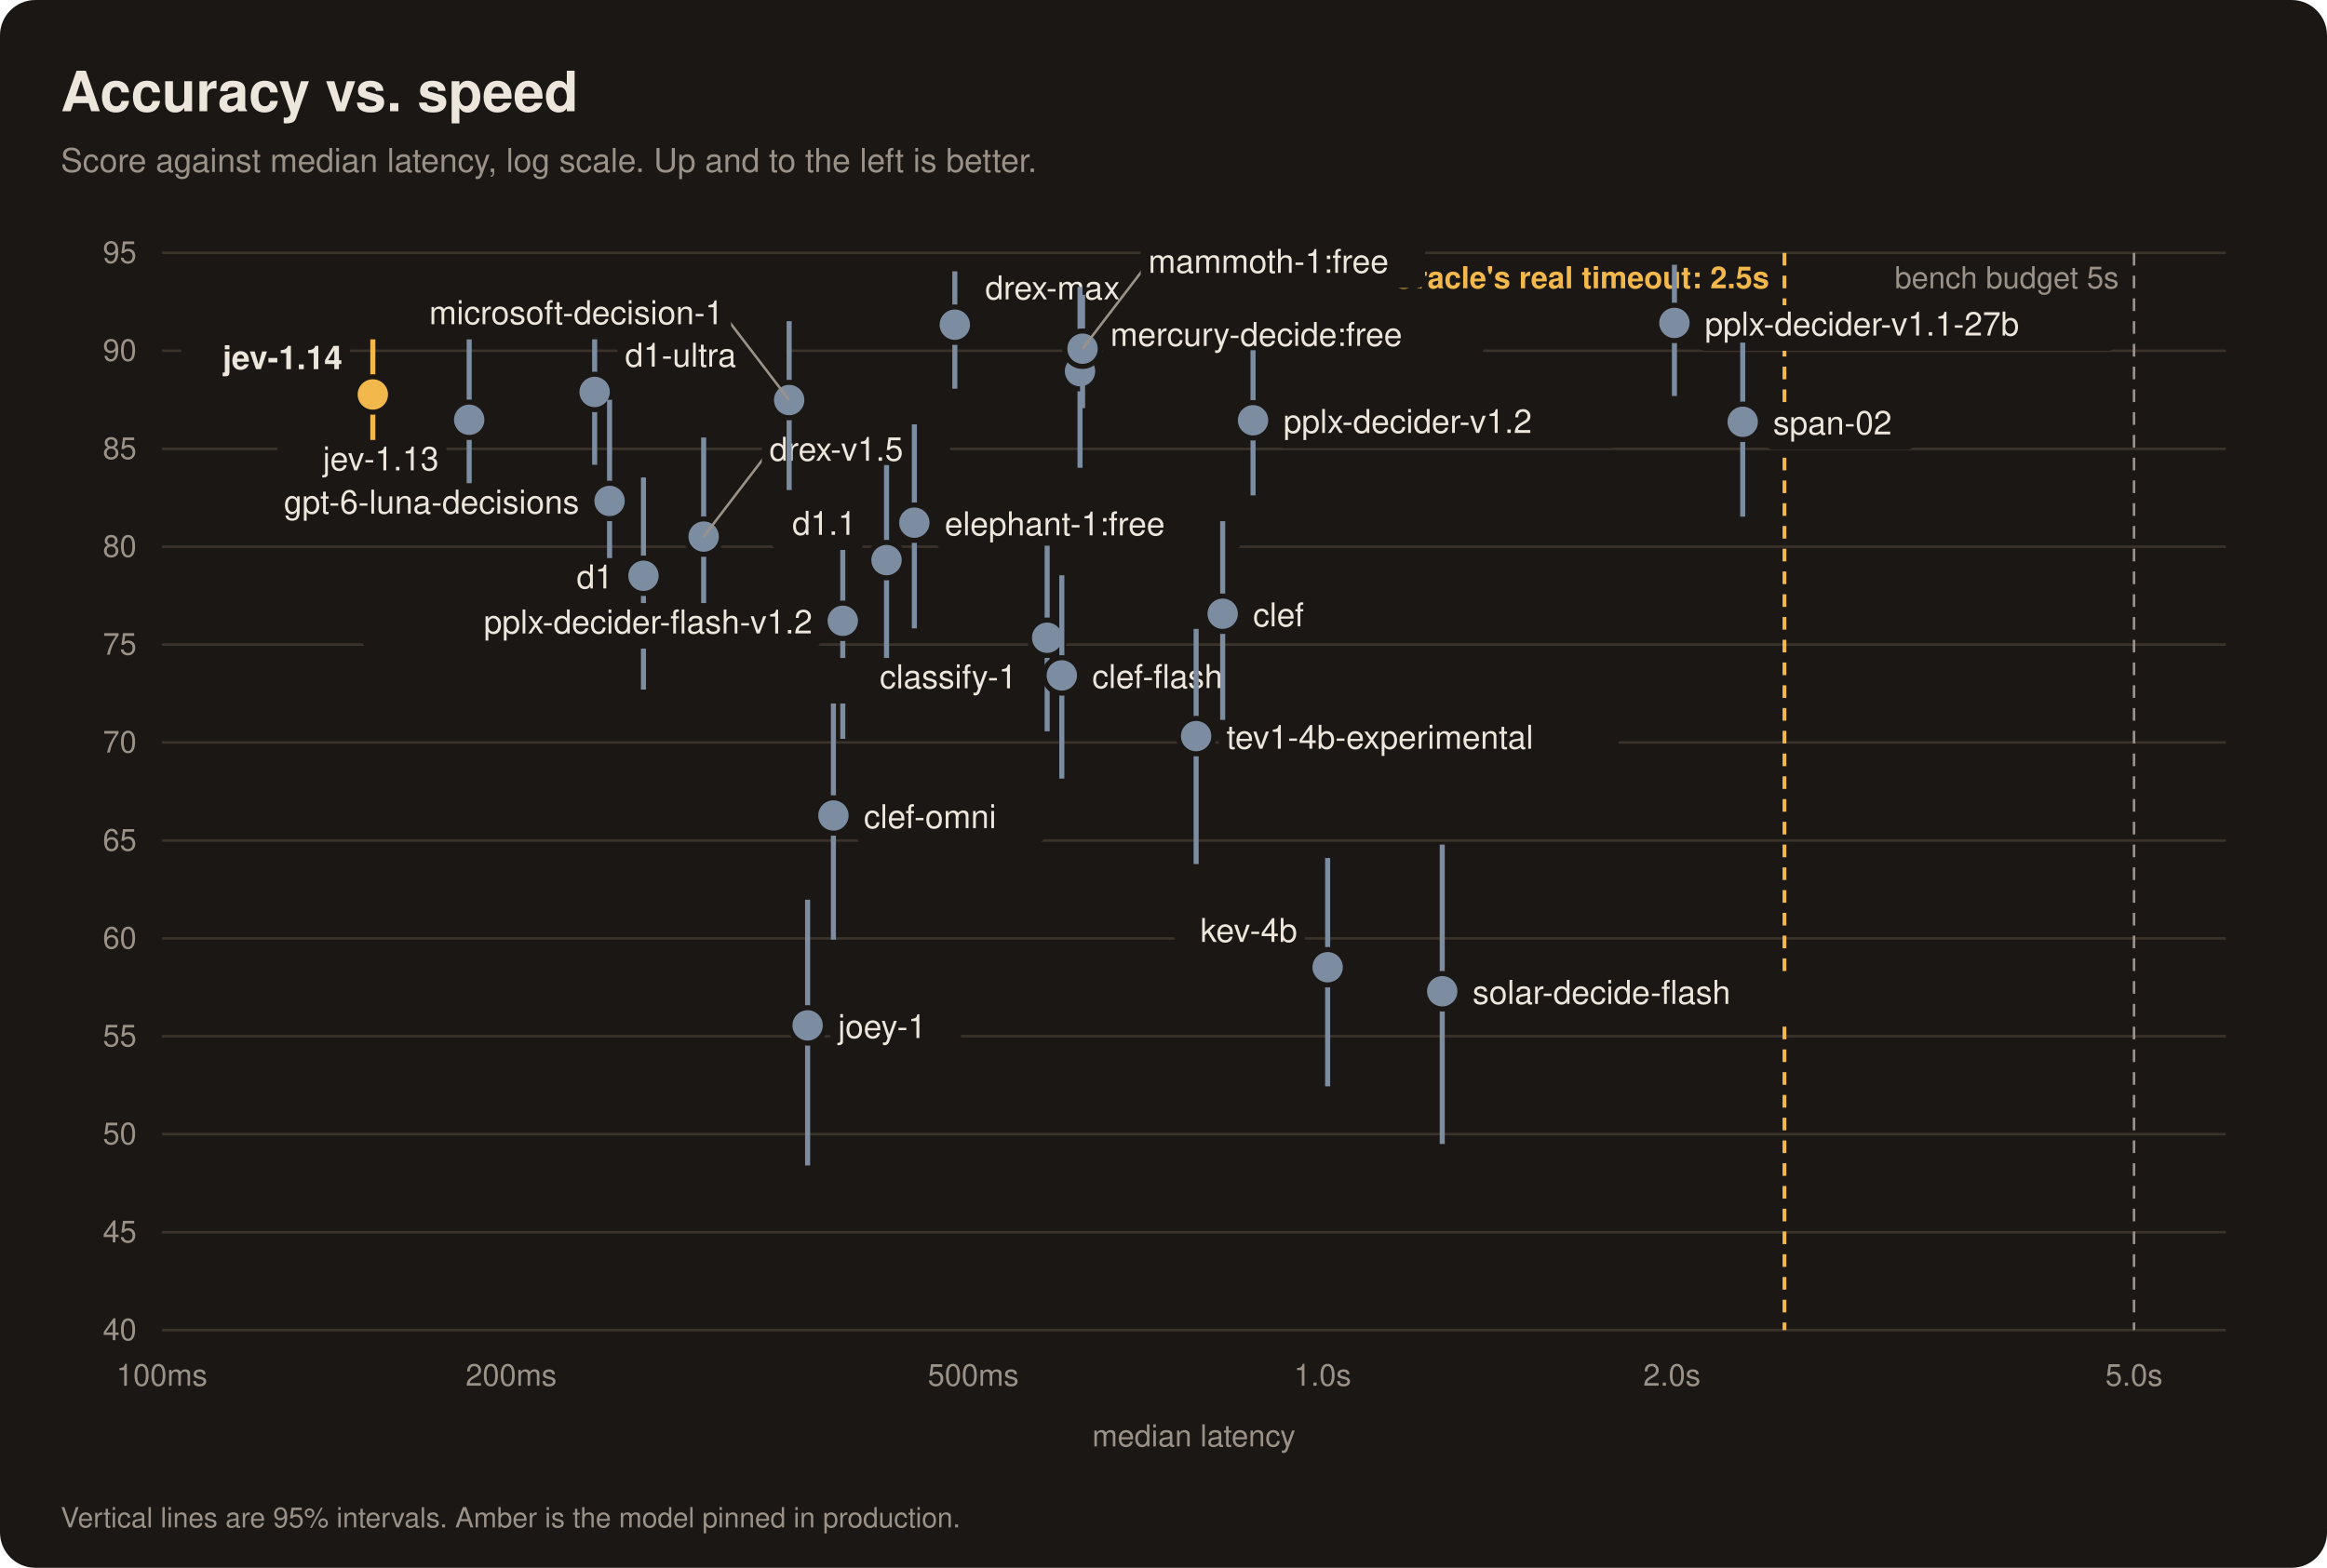
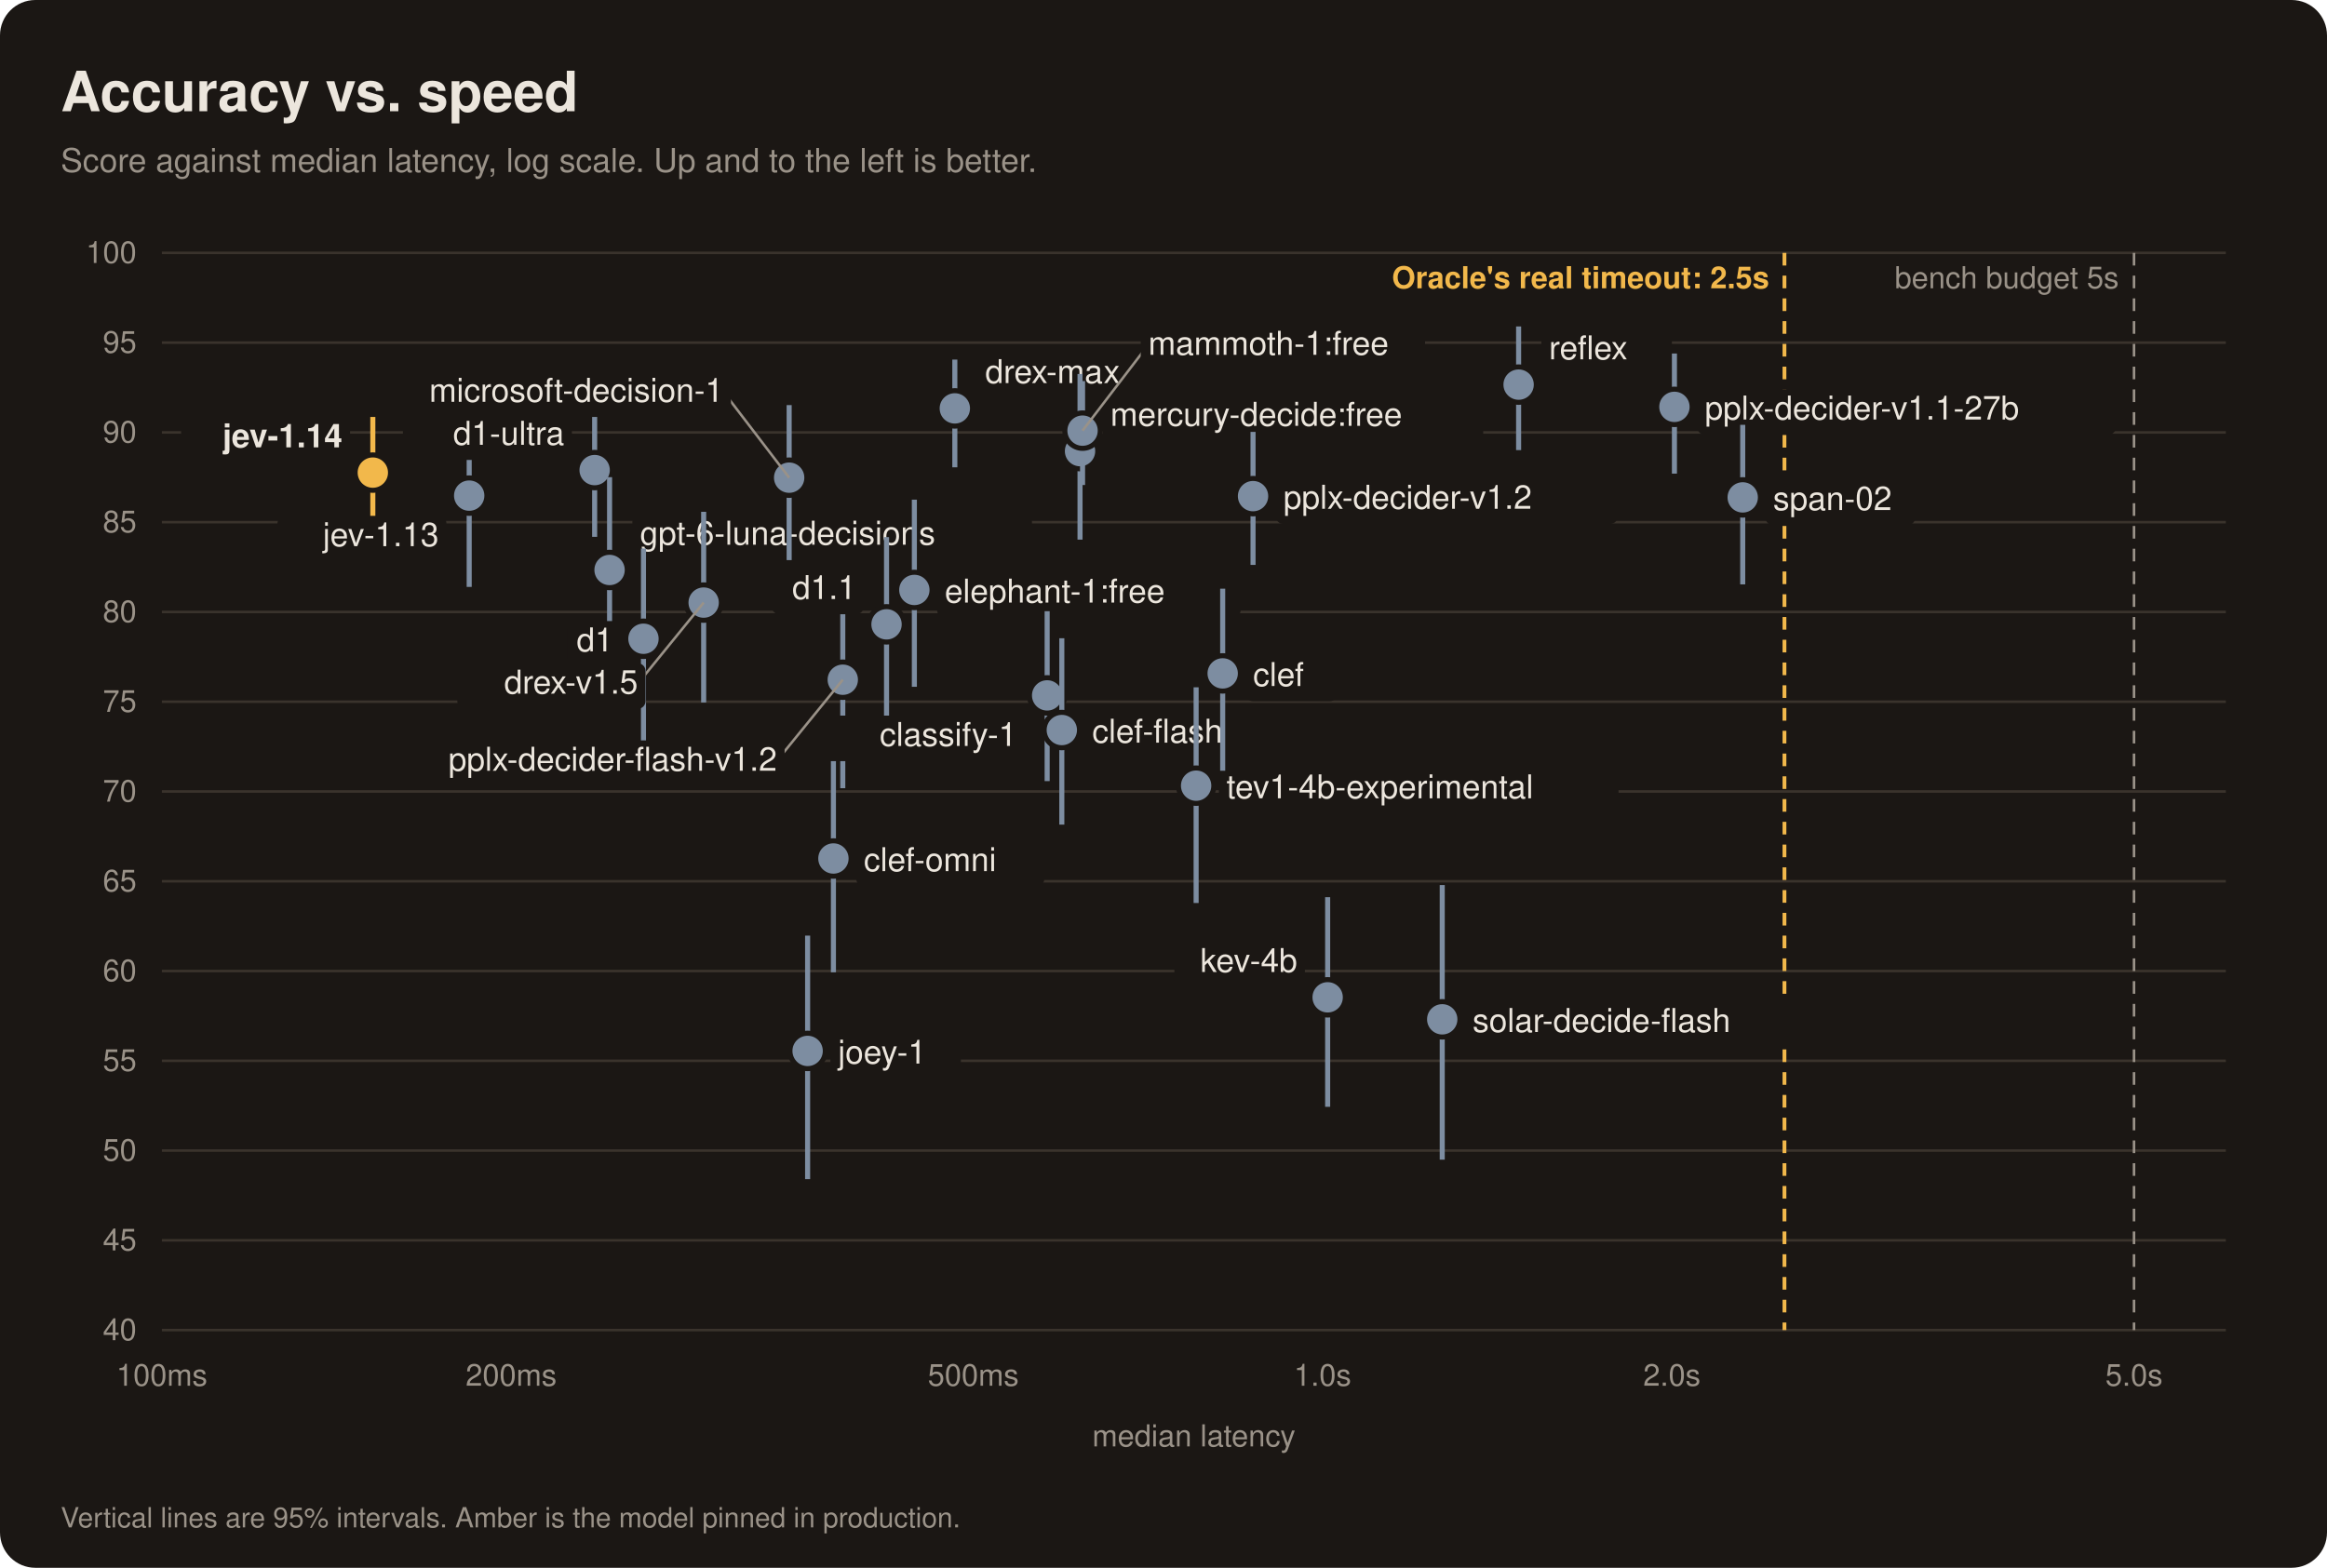
<svg xmlns="http://www.w3.org/2000/svg" viewBox="0 0 920 620" width="920" role="img" aria-label="Accuracy vs. speed" font-family="-apple-system,BlinkMacSystemFont,'Segoe UI',Helvetica,Arial,sans-serif">
  <rect width="920" height="620" rx="14" fill="#1b1714" />
  <text x="24.0" y="44.0" font-size="22" font-weight="700" fill="#ece6dd" text-anchor="start">Accuracy vs. speed</text>
  <text x="24.0" y="68.0" font-size="13" font-weight="400" fill="#9a9288" text-anchor="start">Score against median latency, log scale. Up and to the left is better.</text>
  <line x1="64.0" y1="526.0" x2="880.0" y2="526.0" stroke="#3a332c" stroke-width="1.0" />
  <text x="54.0" y="530.0" font-size="12" font-weight="400" fill="#9a9288" text-anchor="end">40</text>
-   <line x1="64.0" y1="487.3" x2="880.0" y2="487.3" stroke="#3a332c" stroke-width="1.0" />
-   <text x="54.0" y="491.3" font-size="12" font-weight="400" fill="#9a9288" text-anchor="end">45</text>
-   <line x1="64.0" y1="448.5" x2="880.0" y2="448.5" stroke="#3a332c" stroke-width="1.0" />
-   <text x="54.0" y="452.5" font-size="12" font-weight="400" fill="#9a9288" text-anchor="end">50</text>
-   <line x1="64.0" y1="409.8" x2="880.0" y2="409.8" stroke="#3a332c" stroke-width="1.0" />
-   <text x="54.0" y="413.8" font-size="12" font-weight="400" fill="#9a9288" text-anchor="end">55</text>
-   <line x1="64.0" y1="371.1" x2="880.0" y2="371.1" stroke="#3a332c" stroke-width="1.0" />
-   <text x="54.0" y="375.1" font-size="12" font-weight="400" fill="#9a9288" text-anchor="end">60</text>
-   <line x1="64.0" y1="332.4" x2="880.0" y2="332.4" stroke="#3a332c" stroke-width="1.0" />
-   <text x="54.0" y="336.4" font-size="12" font-weight="400" fill="#9a9288" text-anchor="end">65</text>
-   <line x1="64.0" y1="293.6" x2="880.0" y2="293.6" stroke="#3a332c" stroke-width="1.0" />
-   <text x="54.0" y="297.6" font-size="12" font-weight="400" fill="#9a9288" text-anchor="end">70</text>
-   <line x1="64.0" y1="254.9" x2="880.0" y2="254.9" stroke="#3a332c" stroke-width="1.0" />
-   <text x="54.0" y="258.9" font-size="12" font-weight="400" fill="#9a9288" text-anchor="end">75</text>
-   <line x1="64.0" y1="216.2" x2="880.0" y2="216.2" stroke="#3a332c" stroke-width="1.0" />
-   <text x="54.0" y="220.2" font-size="12" font-weight="400" fill="#9a9288" text-anchor="end">80</text>
-   <line x1="64.0" y1="177.5" x2="880.0" y2="177.5" stroke="#3a332c" stroke-width="1.0" />
-   <text x="54.0" y="181.5" font-size="12" font-weight="400" fill="#9a9288" text-anchor="end">85</text>
-   <line x1="64.0" y1="138.7" x2="880.0" y2="138.7" stroke="#3a332c" stroke-width="1.0" />
-   <text x="54.0" y="142.7" font-size="12" font-weight="400" fill="#9a9288" text-anchor="end">90</text>
+   <line x1="64.0" y1="490.5" x2="880.0" y2="490.5" stroke="#3a332c" stroke-width="1.0" />
+   <text x="54.0" y="494.5" font-size="12" font-weight="400" fill="#9a9288" text-anchor="end">45</text>
+   <line x1="64.0" y1="455.0" x2="880.0" y2="455.0" stroke="#3a332c" stroke-width="1.0" />
+   <text x="54.0" y="459.0" font-size="12" font-weight="400" fill="#9a9288" text-anchor="end">50</text>
+   <line x1="64.0" y1="419.5" x2="880.0" y2="419.5" stroke="#3a332c" stroke-width="1.0" />
+   <text x="54.0" y="423.5" font-size="12" font-weight="400" fill="#9a9288" text-anchor="end">55</text>
+   <line x1="64.0" y1="384.0" x2="880.0" y2="384.0" stroke="#3a332c" stroke-width="1.0" />
+   <text x="54.0" y="388.0" font-size="12" font-weight="400" fill="#9a9288" text-anchor="end">60</text>
+   <line x1="64.0" y1="348.5" x2="880.0" y2="348.5" stroke="#3a332c" stroke-width="1.0" />
+   <text x="54.0" y="352.5" font-size="12" font-weight="400" fill="#9a9288" text-anchor="end">65</text>
+   <line x1="64.0" y1="313.0" x2="880.0" y2="313.0" stroke="#3a332c" stroke-width="1.0" />
+   <text x="54.0" y="317.0" font-size="12" font-weight="400" fill="#9a9288" text-anchor="end">70</text>
+   <line x1="64.0" y1="277.5" x2="880.0" y2="277.5" stroke="#3a332c" stroke-width="1.0" />
+   <text x="54.0" y="281.5" font-size="12" font-weight="400" fill="#9a9288" text-anchor="end">75</text>
+   <line x1="64.0" y1="242.0" x2="880.0" y2="242.0" stroke="#3a332c" stroke-width="1.0" />
+   <text x="54.0" y="246.0" font-size="12" font-weight="400" fill="#9a9288" text-anchor="end">80</text>
+   <line x1="64.0" y1="206.5" x2="880.0" y2="206.5" stroke="#3a332c" stroke-width="1.0" />
+   <text x="54.0" y="210.5" font-size="12" font-weight="400" fill="#9a9288" text-anchor="end">85</text>
+   <line x1="64.0" y1="171.0" x2="880.0" y2="171.0" stroke="#3a332c" stroke-width="1.0" />
+   <text x="54.0" y="175.0" font-size="12" font-weight="400" fill="#9a9288" text-anchor="end">90</text>
+   <line x1="64.0" y1="135.5" x2="880.0" y2="135.5" stroke="#3a332c" stroke-width="1.0" />
+   <text x="54.0" y="139.5" font-size="12" font-weight="400" fill="#9a9288" text-anchor="end">95</text>
  <line x1="64.0" y1="100.0" x2="880.0" y2="100.0" stroke="#3a332c" stroke-width="1.0" />
-   <text x="54.0" y="104.0" font-size="12" font-weight="400" fill="#9a9288" text-anchor="end">95</text>
+   <text x="54.0" y="104.0" font-size="12" font-weight="400" fill="#9a9288" text-anchor="end">100</text>
  <text x="64.0" y="548.0" font-size="12" font-weight="400" fill="#9a9288" text-anchor="middle">100ms</text>
  <text x="202.1" y="548.0" font-size="12" font-weight="400" fill="#9a9288" text-anchor="middle">200ms</text>
  <text x="384.8" y="548.0" font-size="12" font-weight="400" fill="#9a9288" text-anchor="middle">500ms</text>
  <text x="522.9" y="548.0" font-size="12" font-weight="400" fill="#9a9288" text-anchor="middle">1.0s</text>
  <text x="661.0" y="548.0" font-size="12" font-weight="400" fill="#9a9288" text-anchor="middle">2.0s</text>
  <text x="843.7" y="548.0" font-size="12" font-weight="400" fill="#9a9288" text-anchor="middle">5.0s</text>
  <text x="472.0" y="572.0" font-size="12" font-weight="400" fill="#9a9288" text-anchor="middle">median latency</text>
  <line x1="705.5" y1="100.0" x2="705.5" y2="526.0" stroke="#f2b84b" stroke-width="1.5" stroke-dasharray="5 4" />
  <text x="699.5" y="114.0" font-size="12" font-weight="600" fill="#f2b84b" text-anchor="end">Oracle's real timeout: 2.5s</text>
  <line x1="843.7" y1="100.0" x2="843.7" y2="526.0" stroke="#9a9288" stroke-width="1.0" stroke-dasharray="5 4" />
  <text x="837.7" y="114.0" font-size="12" font-weight="400" fill="#9a9288" text-anchor="end">bench budget 5s</text>
-   <line x1="147.4" y1="191.3" x2="147.4" y2="123.6" stroke="#f2b84b" stroke-width="2.0" />
-   <circle cx="147.4" cy="156.0" r="7" fill="#f2b84b" stroke="#1b1714" stroke-width="2" />
-   <rect x="71.6" y="134.0" width="66.8" height="18.0" rx="3.0" fill="#1b1714" />
-   <text x="135.4" y="146.0" font-size="13" font-weight="700" fill="#ece6dd" text-anchor="end">jev-1.14</text>
-   <line x1="185.5" y1="205.3" x2="185.5" y2="131.4" stroke="#7d8da1" stroke-width="2.0" />
-   <circle cx="185.5" cy="166.0" r="7" fill="#7d8da1" stroke="#1b1714" stroke-width="2" />
-   <rect x="109.7" y="174.0" width="66.8" height="18.0" rx="3.0" fill="#1b1714" />
-   <text x="173.5" y="186.0" font-size="13" font-weight="500" fill="#ece6dd" text-anchor="end">jev-1.13</text>
-   <line x1="235.1" y1="183.8" x2="235.1" y2="129.9" stroke="#7d8da1" stroke-width="2.0" />
-   <circle cx="235.1" cy="155.0" r="7" fill="#7d8da1" stroke="#1b1714" stroke-width="2" />
-   <rect x="244.1" y="133.0" width="66.8" height="18.0" rx="3.0" fill="#1b1714" />
-   <text x="247.1" y="145.0" font-size="13" font-weight="500" fill="#ece6dd" text-anchor="start">d1-ultra</text>
-   <line x1="241.0" y1="245.1" x2="241.0" y2="158.1" stroke="#7d8da1" stroke-width="2.0" />
-   <circle cx="241.0" cy="198.1" r="7" fill="#7d8da1" stroke="#1b1714" stroke-width="2" />
-   <rect x="74.0" y="191.1" width="158.0" height="18.0" rx="3.0" fill="#1b1714" />
-   <text x="229.0" y="203.1" font-size="13" font-weight="500" fill="#ece6dd" text-anchor="end">gpt-6-luna-decisions</text>
-   <line x1="254.4" y1="272.7" x2="254.4" y2="188.8" stroke="#7d8da1" stroke-width="2.0" />
-   <circle cx="254.4" cy="227.7" r="7" fill="#7d8da1" stroke="#1b1714" stroke-width="2" />
-   <rect x="224.2" y="220.7" width="21.2" height="18.0" rx="3.0" fill="#1b1714" />
-   <text x="242.4" y="232.7" font-size="13" font-weight="500" fill="#ece6dd" text-anchor="end">d1</text>
-   <line x1="278.2" y1="255.2" x2="278.2" y2="173.0" stroke="#7d8da1" stroke-width="2.0" />
-   <circle cx="278.2" cy="212.2" r="7" fill="#7d8da1" stroke="#1b1714" stroke-width="2" />
-   <line x1="278.2" y1="212.2" x2="304.2" y2="178.2" stroke="#9a9288" stroke-width="1.0" />
-   <rect x="301.2" y="170.2" width="74.4" height="18.0" rx="3.0" fill="#1b1714" />
-   <text x="304.2" y="182.2" font-size="13" font-weight="500" fill="#ece6dd" text-anchor="start">drex-v1.5</text>
-   <line x1="312.0" y1="193.8" x2="312.0" y2="127.0" stroke="#7d8da1" stroke-width="2.0" />
-   <circle cx="312.0" cy="158.2" r="7" fill="#7d8da1" stroke="#1b1714" stroke-width="2" />
-   <line x1="312.0" y1="158.2" x2="286.0" y2="124.2" stroke="#9a9288" stroke-width="1.0" />
-   <rect x="131.0" y="116.2" width="158.0" height="18.0" rx="3.0" fill="#1b1714" />
-   <text x="286.0" y="128.2" font-size="13" font-weight="500" fill="#ece6dd" text-anchor="end">microsoft-decision-1</text>
-   <line x1="319.3" y1="460.9" x2="319.3" y2="355.8" stroke="#7d8da1" stroke-width="2.0" />
-   <circle cx="319.3" cy="405.5" r="7" fill="#7d8da1" stroke="#1b1714" stroke-width="2" />
-   <rect x="328.3" y="398.5" width="51.6" height="18.0" rx="3.0" fill="#1b1714" />
-   <text x="331.3" y="410.5" font-size="13" font-weight="500" fill="#ece6dd" text-anchor="start">joey-1</text>
-   <line x1="329.5" y1="371.6" x2="329.5" y2="276.5" stroke="#7d8da1" stroke-width="2.0" />
-   <circle cx="329.5" cy="322.5" r="7" fill="#7d8da1" stroke="#1b1714" stroke-width="2" />
-   <rect x="338.5" y="315.5" width="74.4" height="18.0" rx="3.0" fill="#1b1714" />
-   <text x="341.5" y="327.5" font-size="13" font-weight="500" fill="#ece6dd" text-anchor="start">clef-omni</text>
-   <line x1="333.2" y1="292.2" x2="333.2" y2="205.4" stroke="#7d8da1" stroke-width="2.0" />
-   <circle cx="333.2" cy="245.5" r="7" fill="#7d8da1" stroke="#1b1714" stroke-width="2" />
-   <rect x="143.4" y="238.5" width="180.8" height="18.0" rx="3.0" fill="#1b1714" />
-   <text x="321.2" y="250.5" font-size="13" font-weight="500" fill="#ece6dd" text-anchor="end">pplx-decider-flash-v1.2</text>
-   <line x1="350.5" y1="262.8" x2="350.5" y2="183.9" stroke="#7d8da1" stroke-width="2.0" />
-   <circle cx="350.5" cy="221.5" r="7" fill="#7d8da1" stroke="#1b1714" stroke-width="2" />
-   <rect x="305.1" y="199.5" width="36.4" height="18.0" rx="3.0" fill="#1b1714" />
-   <text x="338.5" y="211.5" font-size="13" font-weight="500" fill="#ece6dd" text-anchor="end">d1.1</text>
-   <line x1="361.5" y1="248.5" x2="361.5" y2="167.8" stroke="#7d8da1" stroke-width="2.0" />
-   <circle cx="361.5" cy="206.7" r="7" fill="#7d8da1" stroke="#1b1714" stroke-width="2" />
-   <rect x="370.5" y="199.7" width="120.0" height="18.0" rx="3.0" fill="#1b1714" />
-   <text x="373.5" y="211.7" font-size="13" font-weight="500" fill="#ece6dd" text-anchor="start">elephant-1:free</text>
-   <line x1="377.5" y1="153.7" x2="377.5" y2="107.3" stroke="#7d8da1" stroke-width="2.0" />
-   <circle cx="377.5" cy="128.4" r="7" fill="#7d8da1" stroke="#1b1714" stroke-width="2" />
-   <rect x="386.5" y="106.4" width="66.8" height="18.0" rx="3.0" fill="#1b1714" />
-   <text x="389.5" y="118.4" font-size="13" font-weight="500" fill="#ece6dd" text-anchor="start">drex-max</text>
-   <line x1="414.0" y1="289.2" x2="414.0" y2="215.8" stroke="#7d8da1" stroke-width="2.0" />
-   <circle cx="414.0" cy="252.2" r="7" fill="#7d8da1" stroke="#1b1714" stroke-width="2" />
-   <rect x="323.0" y="260.2" width="82.0" height="18.0" rx="3.0" fill="#1b1714" />
-   <text x="402.0" y="272.2" font-size="13" font-weight="500" fill="#ece6dd" text-anchor="end">classify-1</text>
-   <line x1="419.8" y1="307.9" x2="419.8" y2="227.5" stroke="#7d8da1" stroke-width="2.0" />
-   <circle cx="419.8" cy="267.1" r="7" fill="#7d8da1" stroke="#1b1714" stroke-width="2" />
-   <rect x="428.8" y="260.1" width="82.0" height="18.0" rx="3.0" fill="#1b1714" />
-   <text x="431.8" y="272.1" font-size="13" font-weight="500" fill="#ece6dd" text-anchor="start">clef-flash</text>
-   <line x1="427.0" y1="185.0" x2="427.0" y2="113.5" stroke="#7d8da1" stroke-width="2.0" />
-   <circle cx="427.0" cy="146.8" r="7" fill="#7d8da1" stroke="#1b1714" stroke-width="2" />
-   <rect x="436.0" y="124.8" width="150.4" height="18.0" rx="3.0" fill="#1b1714" />
-   <text x="439.0" y="136.8" font-size="13" font-weight="500" fill="#ece6dd" text-anchor="start">mercury-decide:free</text>
-   <line x1="428.0" y1="161.4" x2="428.0" y2="116.6" stroke="#7d8da1" stroke-width="2.0" />
-   <circle cx="428.0" cy="137.9" r="7" fill="#7d8da1" stroke="#1b1714" stroke-width="2" />
-   <line x1="428.0" y1="137.9" x2="454.0" y2="103.9" stroke="#9a9288" stroke-width="1.0" />
-   <rect x="451.0" y="95.9" width="112.4" height="18.0" rx="3.0" fill="#1b1714" />
-   <text x="454.0" y="107.9" font-size="13" font-weight="500" fill="#ece6dd" text-anchor="start">mammoth-1:free</text>
-   <line x1="472.9" y1="341.7" x2="472.9" y2="248.7" stroke="#7d8da1" stroke-width="2.0" />
-   <circle cx="472.9" cy="291.1" r="7" fill="#7d8da1" stroke="#1b1714" stroke-width="2" />
-   <rect x="481.9" y="284.1" width="158.0" height="18.0" rx="3.0" fill="#1b1714" />
-   <text x="484.9" y="296.1" font-size="13" font-weight="500" fill="#ece6dd" text-anchor="start">tev1-4b-experimental</text>
-   <line x1="483.4" y1="284.7" x2="483.4" y2="206.1" stroke="#7d8da1" stroke-width="2.0" />
-   <circle cx="483.4" cy="242.7" r="7" fill="#7d8da1" stroke="#1b1714" stroke-width="2" />
-   <rect x="492.4" y="235.7" width="36.4" height="18.0" rx="3.0" fill="#1b1714" />
-   <text x="495.4" y="247.7" font-size="13" font-weight="500" fill="#ece6dd" text-anchor="start">clef</text>
-   <line x1="495.4" y1="195.9" x2="495.4" y2="138.5" stroke="#7d8da1" stroke-width="2.0" />
-   <circle cx="495.4" cy="166.2" r="7" fill="#7d8da1" stroke="#1b1714" stroke-width="2" />
-   <rect x="504.4" y="159.2" width="135.2" height="18.0" rx="3.0" fill="#1b1714" />
-   <text x="507.4" y="171.2" font-size="13" font-weight="500" fill="#ece6dd" text-anchor="start">pplx-decider-v1.2</text>
-   <line x1="524.9" y1="429.6" x2="524.9" y2="339.3" stroke="#7d8da1" stroke-width="2.0" />
-   <circle cx="524.9" cy="382.5" r="7" fill="#7d8da1" stroke="#1b1714" stroke-width="2" />
-   <rect x="464.3" y="360.5" width="51.6" height="18.0" rx="3.0" fill="#1b1714" />
-   <text x="512.9" y="372.5" font-size="13" font-weight="500" fill="#ece6dd" text-anchor="end">kev-4b</text>
-   <line x1="570.2" y1="452.4" x2="570.2" y2="334.0" stroke="#7d8da1" stroke-width="2.0" />
-   <circle cx="570.2" cy="392.0" r="7" fill="#7d8da1" stroke="#1b1714" stroke-width="2" />
-   <rect x="579.2" y="385.0" width="142.8" height="18.0" rx="3.0" fill="#1b1714" />
-   <text x="582.2" y="397.0" font-size="13" font-weight="500" fill="#ece6dd" text-anchor="start">solar-decide-flash</text>
-   <line x1="662.0" y1="156.6" x2="662.0" y2="104.7" stroke="#7d8da1" stroke-width="2.0" />
-   <circle cx="662.0" cy="127.7" r="7" fill="#7d8da1" stroke="#1b1714" stroke-width="2" />
-   <rect x="671.0" y="120.7" width="165.6" height="18.0" rx="3.0" fill="#1b1714" />
-   <text x="674.0" y="132.7" font-size="13" font-weight="500" fill="#ece6dd" text-anchor="start">pplx-decider-v1.1-27b</text>
-   <line x1="689.0" y1="204.3" x2="689.0" y2="135.5" stroke="#7d8da1" stroke-width="2.0" />
-   <circle cx="689.0" cy="166.8" r="7" fill="#7d8da1" stroke="#1b1714" stroke-width="2" />
-   <rect x="698.0" y="159.8" width="59.2" height="18.0" rx="3.0" fill="#1b1714" />
-   <text x="701.0" y="171.8" font-size="13" font-weight="500" fill="#ece6dd" text-anchor="start">span-02</text>
+   <line x1="147.4" y1="219.2" x2="147.4" y2="157.2" stroke="#f2b84b" stroke-width="2.0" />
+   <circle cx="147.4" cy="186.9" r="7" fill="#f2b84b" stroke="#1b1714" stroke-width="2" />
+   <rect x="71.6" y="164.9" width="66.8" height="18.0" rx="3.0" fill="#1b1714" />
+   <text x="135.4" y="176.9" font-size="13" font-weight="700" fill="#ece6dd" text-anchor="end">jev-1.14</text>
+   <line x1="185.5" y1="232.1" x2="185.5" y2="164.3" stroke="#7d8da1" stroke-width="2.0" />
+   <circle cx="185.5" cy="196.0" r="7" fill="#7d8da1" stroke="#1b1714" stroke-width="2" />
+   <rect x="109.7" y="204.0" width="66.8" height="18.0" rx="3.0" fill="#1b1714" />
+   <text x="173.5" y="216.0" font-size="13" font-weight="500" fill="#ece6dd" text-anchor="end">jev-1.13</text>
+   <line x1="235.1" y1="212.3" x2="235.1" y2="162.9" stroke="#7d8da1" stroke-width="2.0" />
+   <circle cx="235.1" cy="185.9" r="7" fill="#7d8da1" stroke="#1b1714" stroke-width="2" />
+   <rect x="159.3" y="163.9" width="66.8" height="18.0" rx="3.0" fill="#1b1714" />
+   <text x="223.1" y="175.9" font-size="13" font-weight="500" fill="#ece6dd" text-anchor="end">d1-ultra</text>
+   <line x1="241.0" y1="268.6" x2="241.0" y2="188.7" stroke="#7d8da1" stroke-width="2.0" />
+   <circle cx="241.0" cy="225.4" r="7" fill="#7d8da1" stroke="#1b1714" stroke-width="2" />
+   <rect x="250.0" y="203.4" width="158.0" height="18.0" rx="3.0" fill="#1b1714" />
+   <text x="253.0" y="215.4" font-size="13" font-weight="500" fill="#ece6dd" text-anchor="start">gpt-6-luna-decisions</text>
+   <line x1="254.4" y1="293.8" x2="254.4" y2="216.9" stroke="#7d8da1" stroke-width="2.0" />
+   <circle cx="254.4" cy="252.6" r="7" fill="#7d8da1" stroke="#1b1714" stroke-width="2" />
+   <rect x="224.2" y="245.6" width="21.2" height="18.0" rx="3.0" fill="#1b1714" />
+   <text x="242.4" y="257.6" font-size="13" font-weight="500" fill="#ece6dd" text-anchor="end">d1</text>
+   <line x1="278.2" y1="277.8" x2="278.2" y2="202.4" stroke="#7d8da1" stroke-width="2.0" />
+   <circle cx="278.2" cy="238.3" r="7" fill="#7d8da1" stroke="#1b1714" stroke-width="2" />
+   <line x1="278.2" y1="238.3" x2="252.2" y2="270.3" stroke="#9a9288" stroke-width="1.0" />
+   <rect x="180.8" y="262.3" width="74.4" height="18.0" rx="3.0" fill="#1b1714" />
+   <text x="252.2" y="274.3" font-size="13" font-weight="500" fill="#ece6dd" text-anchor="end">drex-v1.5</text>
+   <line x1="312.0" y1="221.5" x2="312.0" y2="160.2" stroke="#7d8da1" stroke-width="2.0" />
+   <circle cx="312.0" cy="188.9" r="7" fill="#7d8da1" stroke="#1b1714" stroke-width="2" />
+   <line x1="312.0" y1="188.9" x2="286.0" y2="154.9" stroke="#9a9288" stroke-width="1.0" />
+   <rect x="131.0" y="146.9" width="158.0" height="18.0" rx="3.0" fill="#1b1714" />
+   <text x="286.0" y="158.9" font-size="13" font-weight="500" fill="#ece6dd" text-anchor="end">microsoft-decision-1</text>
+   <line x1="319.3" y1="466.3" x2="319.3" y2="370.0" stroke="#7d8da1" stroke-width="2.0" />
+   <circle cx="319.3" cy="415.6" r="7" fill="#7d8da1" stroke="#1b1714" stroke-width="2" />
+   <rect x="328.3" y="408.6" width="51.6" height="18.0" rx="3.0" fill="#1b1714" />
+   <text x="331.3" y="420.6" font-size="13" font-weight="500" fill="#ece6dd" text-anchor="start">joey-1</text>
+   <line x1="329.5" y1="384.5" x2="329.5" y2="297.3" stroke="#7d8da1" stroke-width="2.0" />
+   <circle cx="329.5" cy="339.5" r="7" fill="#7d8da1" stroke="#1b1714" stroke-width="2" />
+   <rect x="338.5" y="332.5" width="74.4" height="18.0" rx="3.0" fill="#1b1714" />
+   <text x="341.5" y="344.5" font-size="13" font-weight="500" fill="#ece6dd" text-anchor="start">clef-omni</text>
+   <line x1="333.2" y1="311.7" x2="333.2" y2="232.1" stroke="#7d8da1" stroke-width="2.0" />
+   <circle cx="333.2" cy="268.8" r="7" fill="#7d8da1" stroke="#1b1714" stroke-width="2" />
+   <line x1="333.2" y1="268.8" x2="307.2" y2="300.8" stroke="#9a9288" stroke-width="1.0" />
+   <rect x="129.4" y="292.8" width="180.8" height="18.0" rx="3.0" fill="#1b1714" />
+   <text x="307.2" y="304.8" font-size="13" font-weight="500" fill="#ece6dd" text-anchor="end">pplx-decider-flash-v1.2</text>
+   <line x1="350.5" y1="284.7" x2="350.5" y2="212.4" stroke="#7d8da1" stroke-width="2.0" />
+   <circle cx="350.5" cy="246.9" r="7" fill="#7d8da1" stroke="#1b1714" stroke-width="2" />
+   <rect x="305.1" y="224.9" width="36.4" height="18.0" rx="3.0" fill="#1b1714" />
+   <text x="338.5" y="236.9" font-size="13" font-weight="500" fill="#ece6dd" text-anchor="end">d1.1</text>
+   <line x1="361.5" y1="271.6" x2="361.5" y2="197.6" stroke="#7d8da1" stroke-width="2.0" />
+   <circle cx="361.5" cy="233.3" r="7" fill="#7d8da1" stroke="#1b1714" stroke-width="2" />
+   <rect x="370.5" y="226.3" width="120.0" height="18.0" rx="3.0" fill="#1b1714" />
+   <text x="373.5" y="238.3" font-size="13" font-weight="500" fill="#ece6dd" text-anchor="start">elephant-1:free</text>
+   <line x1="377.5" y1="184.8" x2="377.5" y2="142.2" stroke="#7d8da1" stroke-width="2.0" />
+   <circle cx="377.5" cy="161.5" r="7" fill="#7d8da1" stroke="#1b1714" stroke-width="2" />
+   <rect x="386.5" y="139.5" width="66.8" height="18.0" rx="3.0" fill="#1b1714" />
+   <text x="389.5" y="151.5" font-size="13" font-weight="500" fill="#ece6dd" text-anchor="start">drex-max</text>
+   <line x1="414.0" y1="308.9" x2="414.0" y2="241.7" stroke="#7d8da1" stroke-width="2.0" />
+   <circle cx="414.0" cy="275.0" r="7" fill="#7d8da1" stroke="#1b1714" stroke-width="2" />
+   <rect x="323.0" y="283.0" width="82.0" height="18.0" rx="3.0" fill="#1b1714" />
+   <text x="402.0" y="295.0" font-size="13" font-weight="500" fill="#ece6dd" text-anchor="end">classify-1</text>
+   <line x1="419.8" y1="326.1" x2="419.8" y2="252.4" stroke="#7d8da1" stroke-width="2.0" />
+   <circle cx="419.8" cy="288.7" r="7" fill="#7d8da1" stroke="#1b1714" stroke-width="2" />
+   <rect x="428.8" y="281.7" width="82.0" height="18.0" rx="3.0" fill="#1b1714" />
+   <text x="431.8" y="293.7" font-size="13" font-weight="500" fill="#ece6dd" text-anchor="start">clef-flash</text>
+   <line x1="427.0" y1="213.4" x2="427.0" y2="147.9" stroke="#7d8da1" stroke-width="2.0" />
+   <circle cx="427.0" cy="178.4" r="7" fill="#7d8da1" stroke="#1b1714" stroke-width="2" />
+   <rect x="436.0" y="156.4" width="150.4" height="18.0" rx="3.0" fill="#1b1714" />
+   <text x="439.0" y="168.4" font-size="13" font-weight="500" fill="#ece6dd" text-anchor="start">mercury-decide:free</text>
+   <line x1="428.0" y1="191.8" x2="428.0" y2="150.7" stroke="#7d8da1" stroke-width="2.0" />
+   <circle cx="428.0" cy="170.3" r="7" fill="#7d8da1" stroke="#1b1714" stroke-width="2" />
+   <line x1="428.0" y1="170.3" x2="454.0" y2="136.3" stroke="#9a9288" stroke-width="1.0" />
+   <rect x="451.0" y="128.3" width="112.4" height="18.0" rx="3.0" fill="#1b1714" />
+   <text x="454.0" y="140.3" font-size="13" font-weight="500" fill="#ece6dd" text-anchor="start">mammoth-1:free</text>
+   <line x1="472.9" y1="357.1" x2="472.9" y2="271.8" stroke="#7d8da1" stroke-width="2.0" />
+   <circle cx="472.9" cy="310.7" r="7" fill="#7d8da1" stroke="#1b1714" stroke-width="2" />
+   <rect x="481.9" y="303.7" width="158.0" height="18.0" rx="3.0" fill="#1b1714" />
+   <text x="484.9" y="315.7" font-size="13" font-weight="500" fill="#ece6dd" text-anchor="start">tev1-4b-experimental</text>
+   <line x1="483.4" y1="304.8" x2="483.4" y2="232.8" stroke="#7d8da1" stroke-width="2.0" />
+   <circle cx="483.4" cy="266.3" r="7" fill="#7d8da1" stroke="#1b1714" stroke-width="2" />
+   <rect x="492.4" y="259.3" width="36.4" height="18.0" rx="3.0" fill="#1b1714" />
+   <text x="495.4" y="271.3" font-size="13" font-weight="500" fill="#ece6dd" text-anchor="start">clef</text>
+   <line x1="495.4" y1="223.4" x2="495.4" y2="170.8" stroke="#7d8da1" stroke-width="2.0" />
+   <circle cx="495.4" cy="196.2" r="7" fill="#7d8da1" stroke="#1b1714" stroke-width="2" />
+   <rect x="504.4" y="189.2" width="135.2" height="18.0" rx="3.0" fill="#1b1714" />
+   <text x="507.4" y="201.2" font-size="13" font-weight="500" fill="#ece6dd" text-anchor="start">pplx-decider-v1.2</text>
+   <line x1="524.9" y1="437.7" x2="524.9" y2="354.8" stroke="#7d8da1" stroke-width="2.0" />
+   <circle cx="524.9" cy="394.4" r="7" fill="#7d8da1" stroke="#1b1714" stroke-width="2" />
+   <rect x="464.3" y="372.4" width="51.6" height="18.0" rx="3.0" fill="#1b1714" />
+   <text x="512.9" y="384.4" font-size="13" font-weight="500" fill="#ece6dd" text-anchor="end">kev-4b</text>
+   <line x1="570.2" y1="458.6" x2="570.2" y2="350.0" stroke="#7d8da1" stroke-width="2.0" />
+   <circle cx="570.2" cy="403.1" r="7" fill="#7d8da1" stroke="#1b1714" stroke-width="2" />
+   <rect x="579.2" y="396.1" width="142.8" height="18.0" rx="3.0" fill="#1b1714" />
+   <text x="582.2" y="408.1" font-size="13" font-weight="500" fill="#ece6dd" text-anchor="start">solar-decide-flash</text>
+   <line x1="600.4" y1="178.0" x2="600.4" y2="129.1" stroke="#7d8da1" stroke-width="2.0" />
+   <circle cx="600.4" cy="152.1" r="7" fill="#7d8da1" stroke="#1b1714" stroke-width="2" />
+   <rect x="609.4" y="130.1" width="51.6" height="18.0" rx="3.0" fill="#1b1714" />
+   <text x="612.4" y="142.1" font-size="13" font-weight="500" fill="#ece6dd" text-anchor="start">reflex</text>
+   <line x1="662.0" y1="187.3" x2="662.0" y2="139.8" stroke="#7d8da1" stroke-width="2.0" />
+   <circle cx="662.0" cy="160.9" r="7" fill="#7d8da1" stroke="#1b1714" stroke-width="2" />
+   <rect x="671.0" y="153.9" width="165.6" height="18.0" rx="3.0" fill="#1b1714" />
+   <text x="674.0" y="165.9" font-size="13" font-weight="500" fill="#ece6dd" text-anchor="start">pplx-decider-v1.1-27b</text>
+   <line x1="689.0" y1="231.1" x2="689.0" y2="168.0" stroke="#7d8da1" stroke-width="2.0" />
+   <circle cx="689.0" cy="196.7" r="7" fill="#7d8da1" stroke="#1b1714" stroke-width="2" />
+   <rect x="698.0" y="189.7" width="59.2" height="18.0" rx="3.0" fill="#1b1714" />
+   <text x="701.0" y="201.7" font-size="13" font-weight="500" fill="#ece6dd" text-anchor="start">span-02</text>
  <text x="24.0" y="604.0" font-size="11" font-weight="400" fill="#9a9288" text-anchor="start">Vertical lines are 95% intervals. Amber is the model pinned in production.</text>
</svg>
